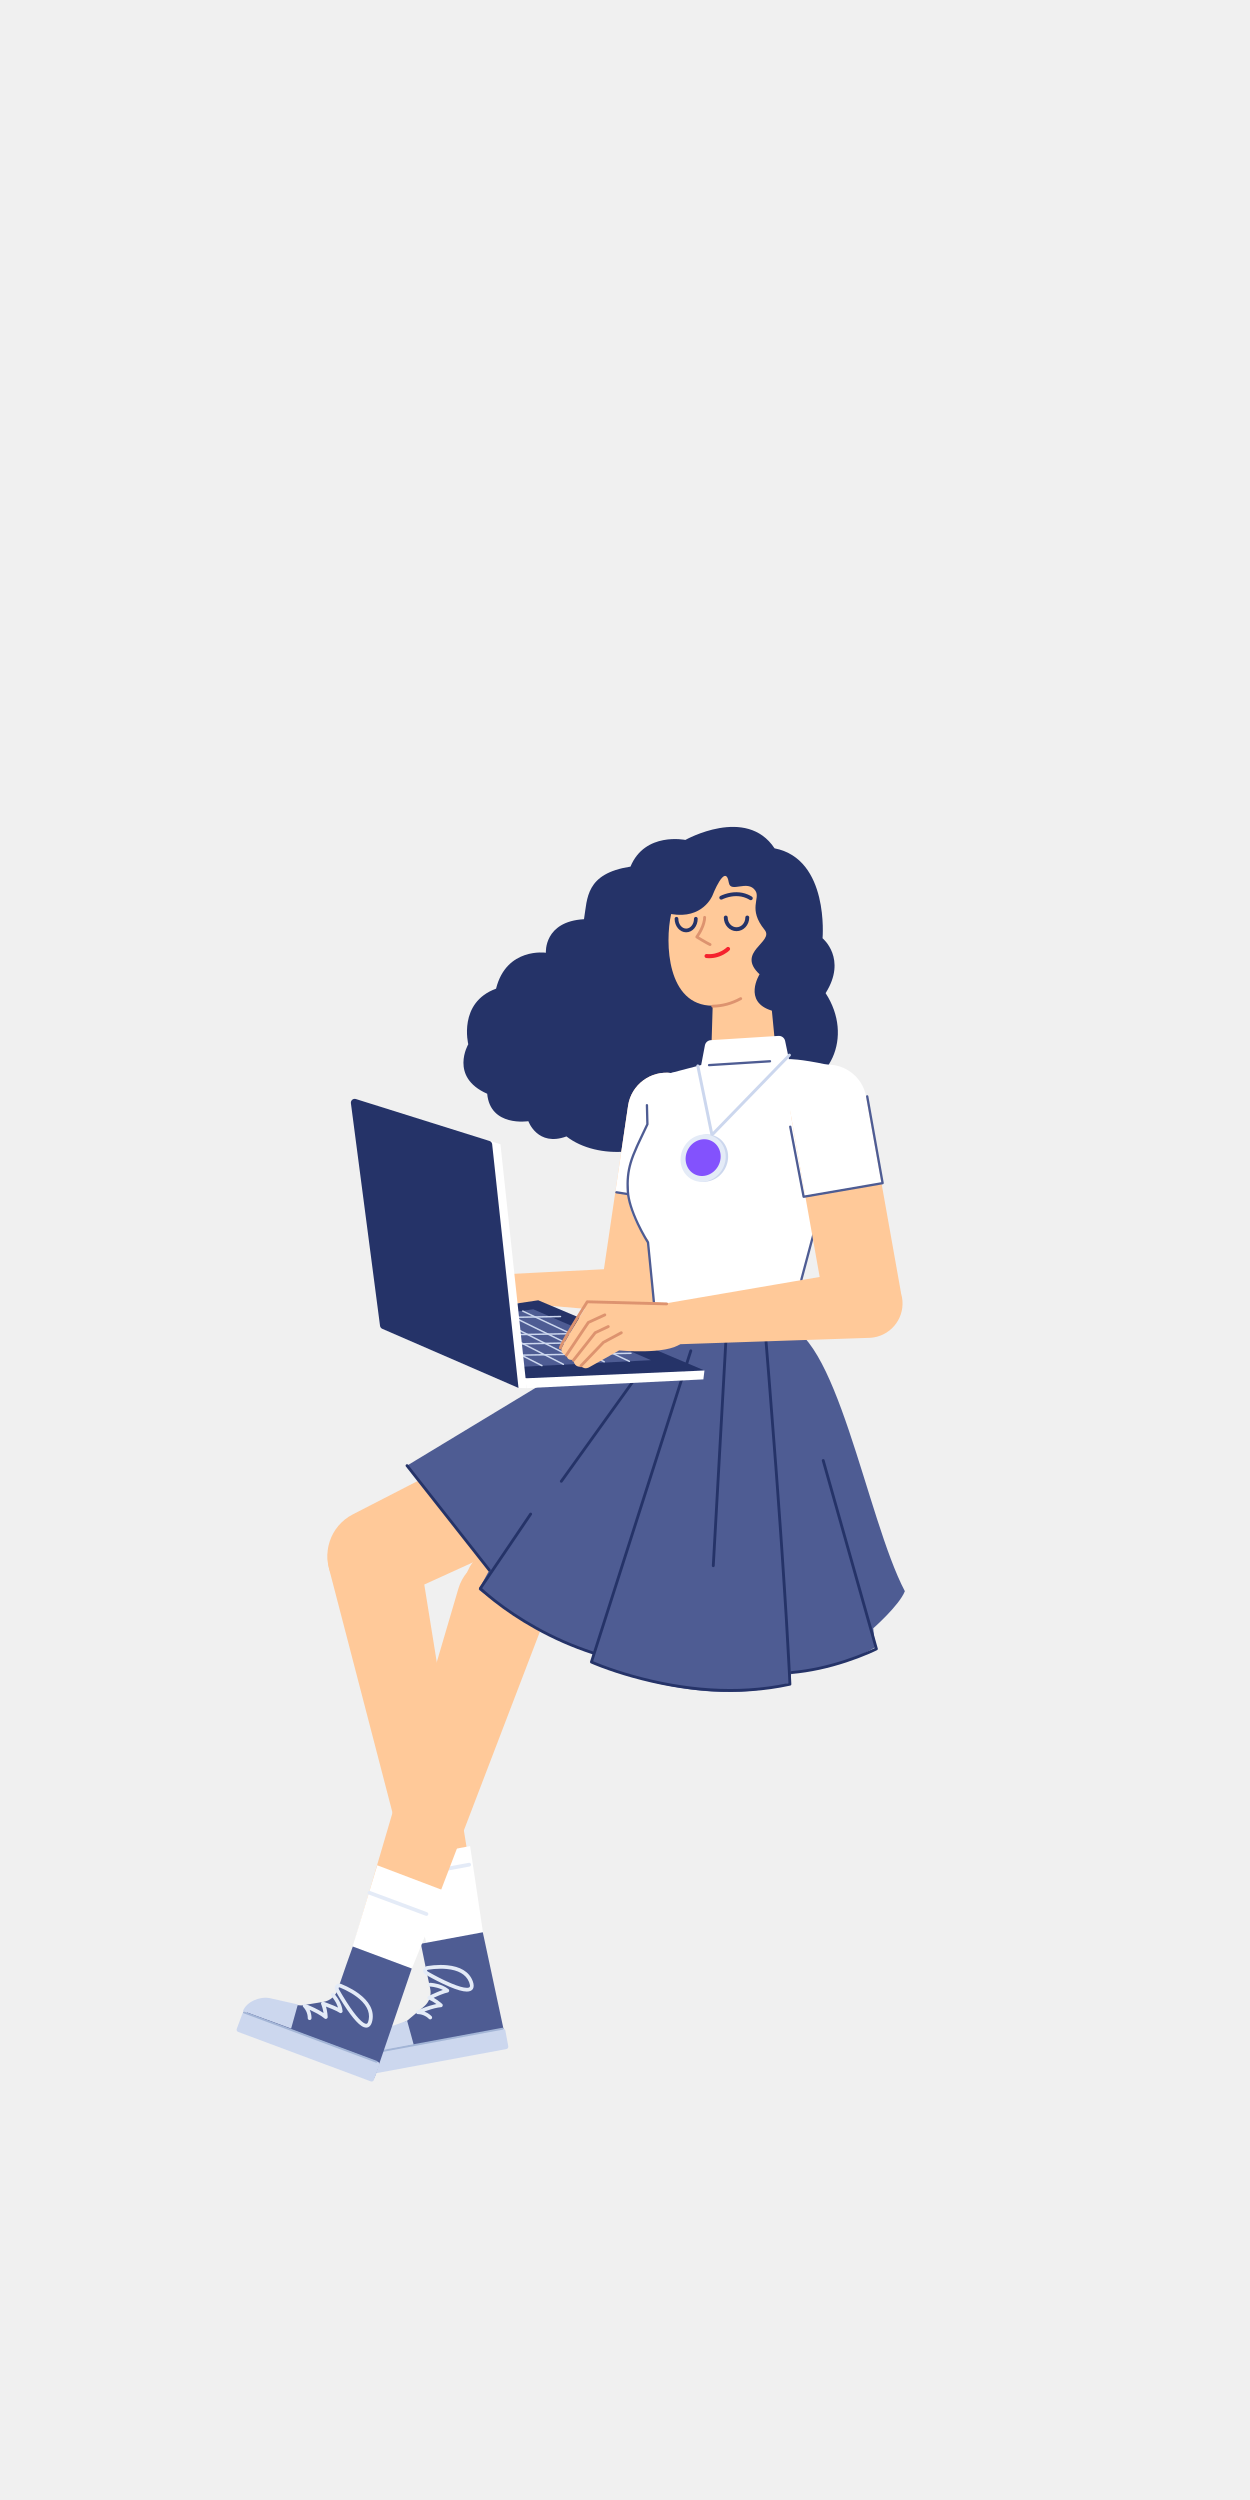
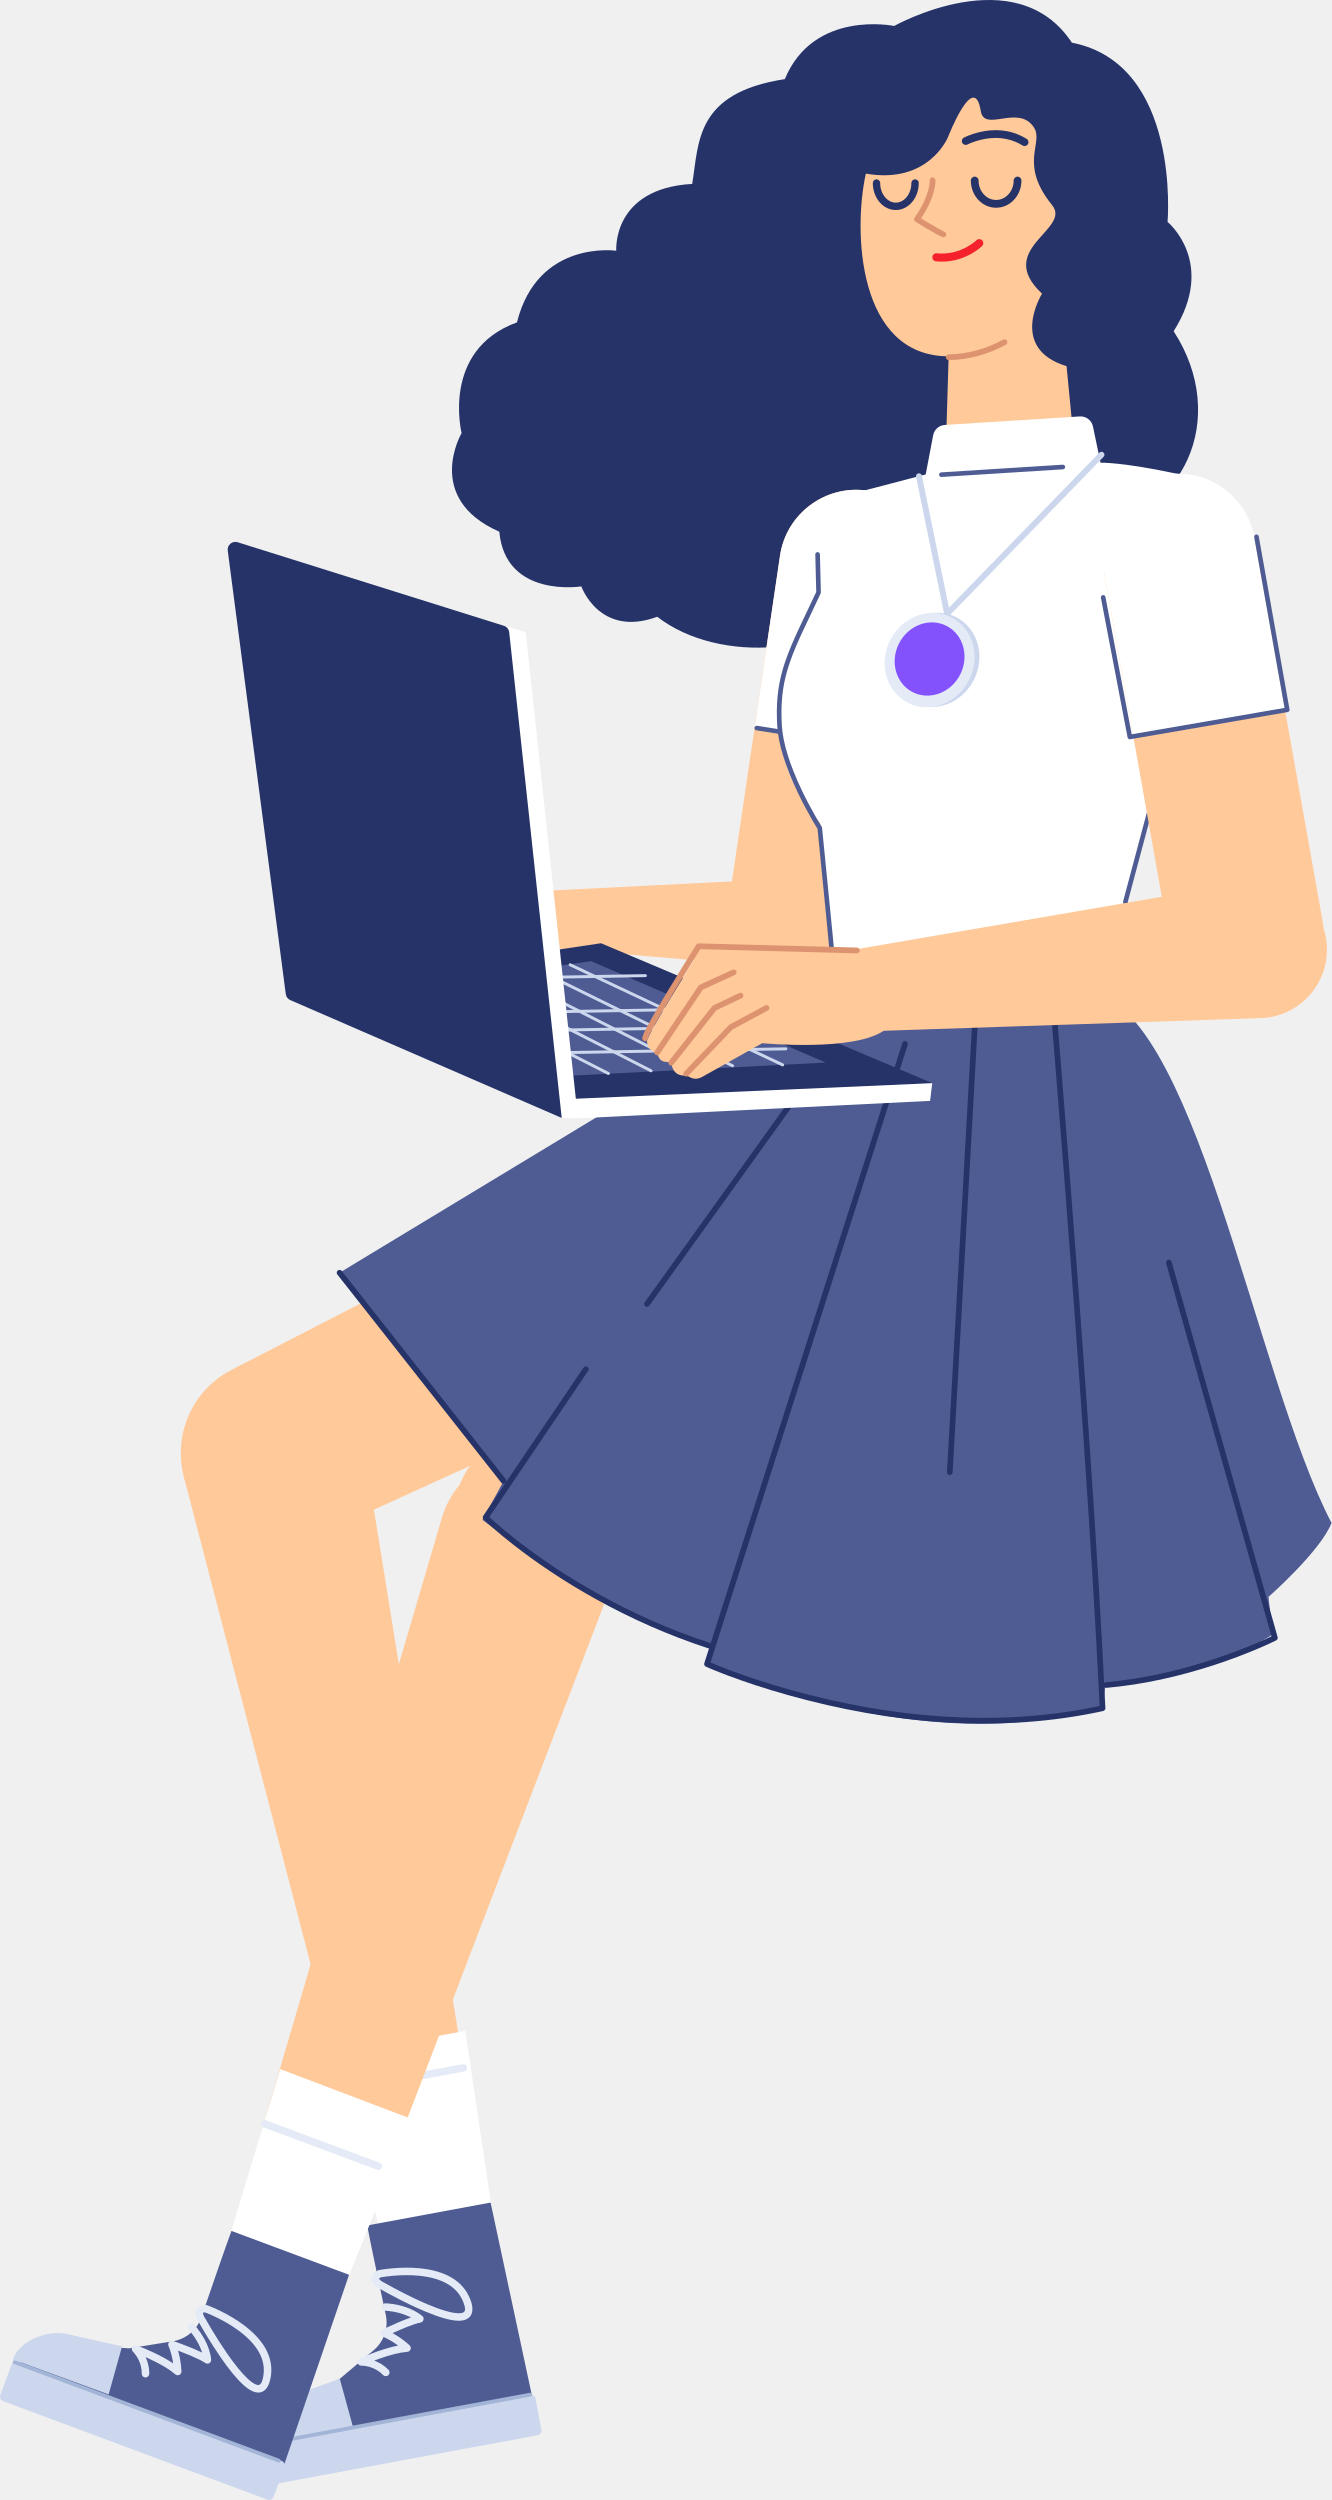
- <svg xmlns="http://www.w3.org/2000/svg" width="210" height="420" viewBox="0 0 210 420" fill="none">
+ <svg xmlns="http://www.w3.org/2000/svg" fill="none" viewBox="39.75 138.92 112.27 210.78">
  <path fill-rule="evenodd" clip-rule="evenodd" d="M91.708 160.06C91.708 160.06 85.086 159.1 83.336 166.1C76.918 168.434 78.669 175.434 78.669 175.434C78.669 175.434 75.446 180.933 81.848 183.75C82.36 189.384 88.763 188.359 88.763 188.359C88.763 188.359 90.3 192.713 95.165 190.92C100.416 195.004 110.31 194.184 113.823 189.192C120.789 194.392 132.91 188.045 131.389 183.298C139.524 182.805 143.469 174.177 138.702 166.847C142.364 161.049 138.189 157.628 138.189 157.628C138.189 157.628 139.342 144.31 130.123 142.518C125.385 135.347 115.141 141.109 115.141 141.109C115.141 141.109 108.354 139.701 105.921 145.591C98.338 146.757 98.694 150.926 98.11 154.426C91.324 154.81 91.708 160.06 91.708 160.06Z" fill="#253368" />
  <path fill-rule="evenodd" clip-rule="evenodd" d="M112.751 153.558C118.067 154.491 119.684 150.468 119.684 150.468C119.684 150.468 121.878 144.801 122.44 148.28C122.738 150.129 125.596 147.676 126.911 149.646C127.795 150.973 125.584 152.682 128.458 156.219C130.123 158.268 123.555 159.902 127.607 163.679C127.607 163.679 124.726 168.289 129.674 169.792L130.199 175.198C130.504 178.343 128.029 181.066 124.869 181.061C121.855 181.056 119.441 178.563 119.532 175.551L119.732 168.961C112.049 168.961 111.674 158.401 112.751 153.558Z" fill="#FFC999" />
  <path d="M122.07 159.179C122.203 159.046 122.419 159.046 122.553 159.179C122.686 159.312 122.686 159.528 122.553 159.661C122.38 159.834 122.067 160.082 121.626 160.327C120.758 160.81 119.762 161.061 118.665 160.955C118.478 160.937 118.341 160.77 118.359 160.582C118.377 160.395 118.544 160.257 118.731 160.276C119.679 160.368 120.54 160.15 121.295 159.731C121.517 159.607 121.713 159.474 121.879 159.343L121.966 159.273C122.016 159.23 122.051 159.198 122.07 159.179Z" fill="#F5222D" />
  <path d="M118.136 154.189L118.136 154.097C118.146 153.981 118.24 153.886 118.36 153.878C118.48 153.869 118.586 153.95 118.613 154.064L118.62 154.113L118.62 154.123C118.628 154.357 118.586 154.713 118.452 155.177C118.273 155.798 117.962 156.478 117.493 157.206L117.408 157.334L117.543 157.417L117.871 157.617C118.189 157.808 118.476 157.974 118.734 158.118L118.86 158.187C118.987 158.256 119.098 158.315 119.194 158.365L119.39 158.462C119.512 158.518 119.565 158.663 119.509 158.784C119.453 158.906 119.309 158.959 119.187 158.903L119.084 158.853L118.895 158.756C118.841 158.728 118.784 158.697 118.722 158.664L118.628 158.613C118.165 158.36 117.602 158.029 116.937 157.612C116.82 157.538 116.788 157.381 116.867 157.268C117.435 156.454 117.794 155.708 117.986 155.043C118.096 154.663 118.135 154.375 118.136 154.189Z" fill="#DD936F" />
  <path d="M125.542 153.813C125.723 153.813 125.87 153.96 125.87 154.141C125.87 155.402 124.92 156.435 123.735 156.435C122.55 156.435 121.601 155.402 121.601 154.141C121.601 153.96 121.747 153.813 121.928 153.813C122.11 153.813 122.256 153.96 122.256 154.141C122.256 155.052 122.925 155.779 123.735 155.779C124.545 155.779 125.214 155.052 125.214 154.141C125.214 153.96 125.361 153.813 125.542 153.813Z" fill="#253368" />
  <path d="M116.902 154.039C117.074 154.039 117.213 154.178 117.213 154.35C117.213 155.596 116.36 156.627 115.276 156.627C114.191 156.627 113.339 155.596 113.339 154.35C113.339 154.178 113.478 154.039 113.65 154.039C113.822 154.039 113.961 154.178 113.961 154.35C113.961 155.275 114.564 156.004 115.276 156.004C115.987 156.004 116.59 155.275 116.59 154.35C116.59 154.178 116.73 154.039 116.902 154.039Z" fill="#253368" />
  <path d="M121.804 150.206C123.057 149.803 124.383 149.75 125.635 150.278C125.866 150.375 126.09 150.492 126.308 150.628C126.462 150.724 126.509 150.926 126.413 151.08C126.317 151.233 126.114 151.28 125.961 151.184C125.773 151.067 125.579 150.966 125.38 150.883C124.294 150.424 123.121 150.471 122.004 150.83C121.863 150.876 121.732 150.923 121.613 150.971L121.499 151.02C121.412 151.057 121.353 151.086 121.326 151.1C121.166 151.185 120.967 151.123 120.883 150.963C120.798 150.803 120.859 150.605 121.02 150.52C121.174 150.439 121.443 150.322 121.804 150.206Z" fill="#253368" />
  <path d="M124.324 167.556C124.441 167.492 124.589 167.535 124.653 167.653C124.717 167.771 124.673 167.918 124.556 167.982C122.996 168.831 121.374 169.258 119.742 169.281C119.609 169.283 119.499 169.175 119.497 169.042C119.495 168.908 119.602 168.798 119.736 168.796C121.288 168.775 122.833 168.367 124.324 167.556Z" fill="#DD936F" />
  <path fill-rule="evenodd" clip-rule="evenodd" d="M105.886 227.702C102.338 227.177 99.887 223.877 100.411 220.33L105.516 185.761C106.04 182.214 109.34 179.763 112.888 180.286C116.435 180.811 118.886 184.111 118.363 187.658L113.257 222.227C112.733 225.775 109.433 228.225 105.886 227.702Z" fill="#FFC999" />
  <path fill-rule="evenodd" clip-rule="evenodd" d="M116.198 202.312L118.362 187.658C118.884 184.126 116.421 180.808 112.888 180.286C109.355 179.765 106.039 182.229 105.517 185.761L103.373 200.276L116.198 202.312Z" fill="white" />
  <path d="M113.102 180.121C116.699 180.652 119.219 183.995 118.759 187.586L118.742 187.714L116.577 202.369C116.563 202.464 116.482 202.533 116.388 202.536L116.353 202.533L103.528 200.497C103.421 200.48 103.349 200.38 103.366 200.273C103.381 200.178 103.461 200.11 103.554 200.108L103.589 200.111L116.219 202.116L118.355 187.657C118.854 184.274 116.53 181.094 113.173 180.528L113.045 180.507C112.938 180.492 112.864 180.392 112.88 180.285C112.894 180.19 112.974 180.122 113.067 180.119L113.102 180.121Z" fill="#4E5C93" />
  <path fill-rule="evenodd" clip-rule="evenodd" d="M83.25 216.312C83.199 217.579 84.153 218.662 85.417 218.77L109.806 220.87C112.053 220.989 113.966 219.248 114.056 216.999C114.148 214.73 112.352 212.831 110.082 212.796L85.5 214.038C84.275 214.101 83.3 215.086 83.25 216.312Z" fill="#FFC999" />
  <path fill-rule="evenodd" clip-rule="evenodd" d="M80.861 213.1C80.861 213.1 85.242 212.754 86.363 215.089C87.379 217.204 85.392 218.472 85.392 218.472C85.392 218.472 83.615 220.045 81.121 220.904C79.478 221.47 76.243 222.229 75.829 221.406C75.29 220.333 79.001 219.687 78.862 218.824C78.721 217.939 77.944 218.015 76.121 217.608C74.982 217.354 73.759 217.552 72.834 217.152C71.026 216.371 74.247 213.073 80.861 213.1Z" fill="#FFC999" />
  <path d="M73.075 215.984C74.711 215.584 76.191 215.652 77.447 216.008C77.674 216.072 77.874 216.141 78.047 216.211L78.158 216.258C78.206 216.279 78.243 216.296 78.267 216.309C78.386 216.37 78.433 216.516 78.372 216.635C78.311 216.754 78.165 216.801 78.046 216.74L77.96 216.7C77.933 216.689 77.902 216.675 77.865 216.661C77.709 216.597 77.524 216.534 77.314 216.474C76.136 216.14 74.74 216.076 73.19 216.455C73.06 216.487 72.928 216.407 72.897 216.277C72.865 216.147 72.944 216.016 73.075 215.984Z" fill="#DD936F" />
  <path d="M75.003 214.637C76.211 214.439 77.524 214.447 78.793 214.799C78.922 214.835 78.997 214.969 78.961 215.098C78.925 215.227 78.792 215.302 78.663 215.266C77.471 214.935 76.226 214.928 75.082 215.116C74.961 215.135 74.85 215.156 74.75 215.177L74.653 215.198C74.58 215.215 74.53 215.227 74.505 215.234C74.376 215.27 74.243 215.194 74.207 215.065C74.171 214.936 74.247 214.802 74.376 214.767L74.501 214.736L74.547 214.725C74.68 214.695 74.833 214.665 75.003 214.637Z" fill="#DD936F" />
  <path d="M76.233 213.555C77.546 213.407 78.622 213.451 79.461 213.615L79.642 213.653C79.836 213.697 79.975 213.74 80.056 213.772C80.181 213.821 80.242 213.962 80.193 214.087C80.144 214.211 80.003 214.273 79.879 214.223L79.813 214.2C79.72 214.17 79.572 214.131 79.368 214.091C78.577 213.936 77.551 213.894 76.287 214.037C76.154 214.052 76.034 213.956 76.019 213.823C76.004 213.69 76.1 213.57 76.233 213.555Z" fill="#DD936F" />
  <path fill-rule="evenodd" clip-rule="evenodd" d="M70.577 322.374L55.304 263.635C54.204 259.404 56.844 255.107 61.116 254.175C65.388 253.244 69.577 256.053 70.337 260.358L80.026 320.528C80.519 323.322 79.591 325.603 76.818 326.207C74.046 326.812 71.291 325.12 70.577 322.374Z" fill="#FFC999" />
  <path fill-rule="evenodd" clip-rule="evenodd" d="M120.961 233.238C118.715 228.602 113.092 226.726 108.511 229.083L59.26 254.421C55.467 256.373 53.924 260.995 55.785 264.833C57.646 268.672 62.23 270.324 66.112 268.555L116.512 245.587C121.199 243.451 123.209 237.874 120.961 233.238Z" fill="#FFC999" />
  <path fill-rule="evenodd" clip-rule="evenodd" d="M71.76 326.967L81.224 325.211L78.979 310.144L68.115 312.159L71.76 326.967Z" fill="white" />
  <path d="M78.758 312.953C78.929 312.921 79.094 313.034 79.126 313.206C79.155 313.363 79.062 313.515 78.915 313.563L78.873 313.574L68.843 315.435C68.672 315.466 68.507 315.353 68.475 315.182C68.446 315.024 68.538 314.873 68.686 314.824L68.728 314.813L78.758 312.953Z" fill="#E4EBF7" />
  <path fill-rule="evenodd" clip-rule="evenodd" d="M70.708 326.552L81.112 324.622L85.173 343.582L61.731 347.931L61.13 345.016C60.913 343.943 61.496 342.869 62.513 342.467L68.397 339.483L71.257 337.07C72.118 336.343 72.51 335.205 72.276 334.102C71.77 331.732 70.92 327.712 70.708 326.552Z" fill="#4E5C93" />
  <path fill-rule="evenodd" clip-rule="evenodd" d="M85.062 344.245L61.691 348.581C61.469 348.622 61.256 348.476 61.215 348.254L60.728 345.633C60.688 345.411 60.834 345.199 61.056 345.158L84.427 340.822C84.648 340.781 84.862 340.927 84.902 341.149L85.389 343.77C85.43 343.991 85.284 344.204 85.062 344.245Z" fill="#CCD7EE" />
  <path fill-rule="evenodd" clip-rule="evenodd" d="M61.056 345.157C60.749 343.505 61.686 341.875 63.269 341.309L68.395 339.474L69.509 343.529L61.056 345.157Z" fill="#CCD7EE" />
  <path d="M84.397 340.663C84.485 340.647 84.569 340.705 84.586 340.793C84.6 340.869 84.557 340.944 84.488 340.972L84.456 340.981L61.085 345.316C60.997 345.333 60.913 345.275 60.897 345.187C60.883 345.11 60.925 345.036 60.995 345.008L61.026 344.999L84.397 340.663Z" fill="#A3B5D6" />
  <path d="M72.258 333.114L72.353 333.118C72.381 333.12 72.412 333.122 72.447 333.125C72.59 333.137 72.749 333.156 72.92 333.183C73.408 333.261 73.897 333.393 74.357 333.591C74.725 333.751 75.059 333.947 75.351 334.185C75.559 334.355 75.473 334.691 75.209 334.74C74.951 334.788 74.576 334.909 74.117 335.088L73.99 335.138C73.859 335.19 73.723 335.246 73.583 335.306C73.375 335.394 73.165 335.486 72.958 335.58L72.85 335.63L72.877 335.644C73.296 335.877 73.714 336.164 74.113 336.509L74.283 336.66C74.487 336.848 74.368 337.188 74.092 337.208C73.775 337.231 73.412 337.294 73.012 337.393C72.623 337.49 72.209 337.618 71.781 337.769C71.692 337.801 71.603 337.833 71.516 337.865L71.299 337.948L71.365 337.972C71.505 338.027 71.644 338.091 71.78 338.168L71.915 338.247C72.127 338.38 72.325 338.538 72.505 338.724C72.627 338.849 72.624 339.049 72.499 339.171C72.374 339.292 72.174 339.289 72.052 339.164C71.908 339.016 71.75 338.889 71.58 338.783C71.116 338.493 70.642 338.385 70.296 338.376L70.224 338.376L70.181 338.375C69.872 338.346 69.783 337.913 70.081 337.774L70.197 337.721C70.289 337.68 70.394 337.634 70.51 337.585C70.843 337.445 71.2 337.304 71.57 337.173C72.016 337.016 72.449 336.882 72.86 336.78C72.984 336.75 73.104 336.722 73.222 336.698L73.316 336.679L73.222 336.61C73.061 336.494 72.897 336.388 72.734 336.291L72.57 336.197C72.456 336.133 72.349 336.078 72.249 336.03L72.152 335.985C72.079 335.952 72.029 335.931 72.005 335.923C71.745 335.826 71.727 335.465 71.976 335.343L72.278 335.198L72.383 335.149C72.694 335.004 73.017 334.859 73.336 334.724L73.619 334.606C73.665 334.587 73.711 334.569 73.756 334.551L74.024 334.447C74.067 334.43 74.109 334.415 74.151 334.399L74.398 334.312L74.37 334.296L74.24 334.232L74.106 334.172C73.699 333.996 73.26 333.878 72.82 333.807C72.704 333.789 72.595 333.774 72.494 333.764L72.286 333.747C72.268 333.746 72.253 333.746 72.243 333.745C72.069 333.741 71.931 333.596 71.935 333.422C71.939 333.248 72.084 333.11 72.258 333.114Z" fill="#E4EBF7" />
  <path d="M72.857 330.163C72.418 330.202 72.049 330.252 71.778 330.3L71.672 330.32C71.636 330.327 71.602 330.34 71.571 330.358C71.203 330.575 71.026 330.859 71.092 331.177C71.139 331.406 71.296 331.586 71.522 331.746C71.659 331.843 71.793 331.913 71.889 331.955L71.926 331.978L72.259 332.164C72.365 332.223 72.478 332.285 72.598 332.349C73.168 332.657 73.768 332.965 74.371 333.253C74.766 333.441 75.15 333.615 75.518 333.77C76.752 334.292 77.742 334.587 78.431 334.586C79.42 334.586 79.825 333.949 79.429 332.859C78.829 331.207 77.278 330.377 75.142 330.164C74.396 330.09 73.621 330.097 72.857 330.163ZM75.079 330.793C76.949 330.979 78.264 331.662 78.794 332.968L78.835 333.075C79.086 333.766 78.966 333.954 78.431 333.955C77.852 333.955 76.924 333.679 75.764 333.189C75.405 333.037 75.03 332.867 74.643 332.682C74.05 332.4 73.46 332.097 72.898 331.793L72.565 331.611L72.172 331.391C72.08 331.349 71.982 331.298 71.887 331.23C71.78 331.155 71.718 331.083 71.711 331.049L71.711 331.045C71.714 331.032 71.736 331.004 71.812 330.952L71.847 330.93L71.978 330.907C72.221 330.867 72.539 330.825 72.911 330.793C73.64 330.73 74.376 330.723 75.079 330.793Z" fill="#E4EBF7" />
  <path fill-rule="evenodd" clip-rule="evenodd" d="M136.268 239.014C133.752 234.518 128.382 232.778 124.374 235.16L81.297 260.774C77.98 262.746 76.994 267.293 79.077 271.016C81.161 274.738 85.551 276.277 88.968 274.481L133.331 251.166C137.457 248.997 138.783 243.509 136.268 239.014Z" fill="#FFC999" />
  <path fill-rule="evenodd" clip-rule="evenodd" d="M63.267 331.627C60.579 330.719 59.087 327.85 59.887 325.129L77.004 266.901C78.237 262.706 82.712 260.379 86.853 261.778C90.996 263.177 93.143 267.739 91.582 271.823L69.895 328.508C68.881 331.158 65.956 332.535 63.267 331.627Z" fill="#FFC999" />
  <path fill-rule="evenodd" clip-rule="evenodd" d="M58.539 329.351L68.249 333.038L74.521 317.602L63.374 313.368L58.539 329.351Z" fill="white" />
  <path d="M61.784 317.88C61.84 317.73 61.997 317.648 62.149 317.682L62.19 317.694L71.749 321.258C71.913 321.319 71.996 321.501 71.935 321.665C71.879 321.814 71.721 321.897 71.57 321.863L71.528 321.85L61.969 318.286C61.806 318.225 61.723 318.043 61.784 317.88Z" fill="#E4EBF7" />
  <path fill-rule="evenodd" clip-rule="evenodd" d="M59.265 327.014L69.18 330.711L62.91 349.059L40.569 340.73L41.555 337.922C41.92 336.89 42.972 336.269 44.051 336.448L50.632 336.915L54.325 336.316C55.438 336.135 56.359 335.362 56.726 334.295C57.512 332.004 58.85 328.118 59.265 327.014Z" fill="#4E5C93" />
  <path fill-rule="evenodd" clip-rule="evenodd" d="M40.015 341.366C39.804 341.288 39.697 341.052 39.776 340.842L40.707 338.344C40.785 338.133 41.02 338.026 41.231 338.104L63.504 346.408C63.715 346.487 63.823 346.722 63.744 346.932L62.813 349.431C62.734 349.642 62.499 349.749 62.288 349.67L40.015 341.366Z" fill="#CCD7EE" />
  <path fill-rule="evenodd" clip-rule="evenodd" d="M40.821 337.848C41.408 336.274 43.666 335.358 45.314 335.686L50.04 336.75L48.909 340.8L40.821 337.848Z" fill="#CCD7EE" />
  <path d="M40.828 338.022C40.855 337.949 40.93 337.907 41.004 337.919L41.036 337.927L63.308 346.231C63.391 346.262 63.434 346.355 63.403 346.439C63.375 346.512 63.301 346.554 63.226 346.542L63.195 346.534L40.923 338.23C40.839 338.199 40.797 338.106 40.828 338.022Z" fill="#A3B5D6" />
  <path d="M55.676 334.903C55.802 334.782 56.002 334.787 56.123 334.913L56.185 334.981C56.244 335.048 56.321 335.14 56.41 335.255C56.617 335.52 56.815 335.817 56.99 336.139C57.294 336.699 57.495 337.276 57.554 337.856C57.581 338.124 57.283 338.301 57.061 338.149C56.808 337.976 56.373 337.761 55.813 337.524C55.542 337.41 55.254 337.296 54.962 337.185L54.764 337.111L54.779 337.163C54.813 337.284 54.846 337.411 54.875 337.542L54.917 337.743C54.988 338.102 55.034 338.473 55.05 338.854C55.061 339.13 54.737 339.287 54.528 339.106C54.213 338.835 53.797 338.558 53.302 338.284C52.984 338.107 52.647 337.939 52.301 337.779L52.027 337.655L52.052 337.709C52.218 338.082 52.318 338.484 52.332 338.913L52.333 339.057C52.331 339.231 52.188 339.371 52.013 339.369C51.839 339.367 51.699 339.223 51.701 339.049C51.707 338.624 51.607 338.228 51.428 337.866C51.334 337.676 51.224 337.507 51.109 337.363L51.048 337.289C51.011 337.246 50.982 337.216 50.965 337.2C50.715 336.965 50.966 336.555 51.289 336.672L51.494 336.75L51.748 336.851C51.837 336.887 51.929 336.925 52.024 336.966C52.571 337.198 53.111 337.455 53.608 337.731C53.844 337.862 54.064 337.994 54.266 338.126L54.351 338.183L54.333 338.063L54.297 337.865C54.236 337.553 54.158 337.27 54.073 337.02L54.014 336.856C53.991 336.795 53.972 336.75 53.959 336.722C53.843 336.469 54.086 336.202 54.348 336.291L54.683 336.409C54.748 336.432 54.816 336.457 54.886 336.483C55.287 336.63 55.687 336.786 56.058 336.942C56.288 337.039 56.498 337.133 56.687 337.223L56.79 337.273L56.762 337.182C56.695 336.984 56.611 336.785 56.512 336.588L56.435 336.44C56.278 336.151 56.098 335.882 55.911 335.642L55.822 335.531C55.754 335.447 55.7 335.385 55.665 335.349C55.545 335.223 55.55 335.023 55.676 334.903Z" fill="#E4EBF7" />
  <path d="M57.105 333.255C56.442 333.249 56.142 333.634 56.261 334.156C56.288 334.28 56.337 334.404 56.401 334.528C56.459 334.64 56.516 334.73 56.557 334.787L56.612 334.888L56.822 335.252C56.897 335.381 56.977 335.517 57.062 335.659C57.467 336.334 57.896 337.01 58.332 337.642C58.677 338.143 59.011 338.595 59.332 338.988C60.012 339.823 60.603 340.364 61.115 340.558C61.839 340.833 62.368 340.419 62.558 339.442C62.895 337.703 61.977 336.184 60.231 334.899C59.625 334.452 58.954 334.062 58.264 333.728C57.916 333.56 57.615 333.43 57.382 333.339L57.211 333.274C57.177 333.262 57.141 333.255 57.105 333.255ZM56.975 333.887L57.045 333.886L57.239 333.962C57.444 334.045 57.699 334.157 57.989 334.297C58.646 334.615 59.284 334.986 59.857 335.408C61.427 336.564 62.219 337.874 61.938 339.322C61.815 339.952 61.647 340.084 61.339 339.967C60.962 339.824 60.435 339.342 59.822 338.589C59.513 338.21 59.188 337.771 58.852 337.284C58.425 336.664 58.003 335.999 57.604 335.334L57.367 334.934L57.104 334.474C57.098 334.465 57.094 334.456 57.09 334.449C57.045 334.384 57.004 334.319 56.963 334.24C56.922 334.159 56.892 334.082 56.877 334.017L56.867 333.968C56.856 333.906 56.873 333.89 56.975 333.887Z" fill="#E4EBF7" />
  <path fill-rule="evenodd" clip-rule="evenodd" d="M108.731 188.329C107.617 191.224 105.53 196.218 105.434 199.437C105.279 204.655 108.9 208.302 108.9 208.302C108.9 208.302 108.838 206.774 110.013 220.194C125.656 221.933 135.338 218.425 135.338 218.425L134.812 214.881L136.793 206.301C136.793 206.301 138.122 203.068 140.817 195.873C142.692 190.872 142.16 184.851 141.661 181.645C141.448 180.272 140.412 179.171 139.053 178.88C134.304 177.862 132.536 177.932 132.536 177.932L131.901 174.882C131.794 174.36 131.317 173.997 130.785 174.03L119.412 174.748C118.923 174.778 118.518 175.136 118.426 175.617L117.798 178.92L110.846 180.744C109.755 181.03 108.979 181.996 108.935 183.123L108.731 188.329Z" fill="white" />
  <path d="M129.348 178.099C129.455 178.092 129.548 178.174 129.555 178.282C129.561 178.377 129.497 178.461 129.407 178.484L129.372 178.489L119.132 179.135C119.024 179.142 118.932 179.06 118.925 178.952C118.919 178.857 118.983 178.773 119.073 178.75L119.107 178.745L129.348 178.099Z" fill="#4E5C93" />
  <path d="M132.437 177.086C132.533 176.986 132.692 176.984 132.792 177.08C132.88 177.166 132.892 177.301 132.826 177.4L132.797 177.435L119.787 190.845C119.656 190.98 119.434 190.927 119.372 190.758L119.361 190.721L116.985 179.123C116.957 178.987 117.045 178.854 117.18 178.827C117.303 178.802 117.422 178.87 117.465 178.983L117.476 179.022L119.758 190.155L132.437 177.086Z" fill="#CCD7EE" />
  <path fill-rule="evenodd" clip-rule="evenodd" d="M115.215 192.861C114.201 194.848 114.864 197.218 116.696 198.154C118.529 199.091 120.837 198.239 121.853 196.252C122.868 194.265 122.205 191.896 120.372 190.959C118.539 190.023 116.23 190.875 115.215 192.861Z" fill="#CCD7EE" />
  <path fill-rule="evenodd" clip-rule="evenodd" d="M114.807 192.878C113.792 194.865 114.455 197.234 116.287 198.17C118.121 199.106 120.429 198.255 121.444 196.268C122.459 194.281 121.796 191.912 119.963 190.975C118.13 190.039 115.821 190.891 114.807 192.878Z" fill="#E4EBF7" />
  <path fill-rule="evenodd" clip-rule="evenodd" d="M115.549 193.166C114.761 194.709 115.276 196.549 116.699 197.276C118.122 198.002 119.915 197.341 120.702 195.799C121.49 194.256 120.975 192.416 119.553 191.689C118.129 190.962 116.337 191.624 115.549 193.166Z" fill="#8352FD" />
  <path d="M141.644 181.45C141.751 181.441 141.846 181.52 141.856 181.627L141.92 182.38L141.968 182.986C142 183.4 142.031 183.833 142.061 184.279C142.118 185.14 142.166 185.983 142.201 186.786L142.218 187.184C142.289 189.014 142.284 190.483 142.184 191.465C142.079 192.489 141.565 194.181 140.741 196.371L140.66 196.584C140.499 197.007 140.329 197.443 140.15 197.89C139.793 198.785 139.415 199.692 139.033 200.582L138.583 201.618L138.152 202.583L138.119 202.652L134.834 214.965L135.422 218.582C135.436 218.668 135.392 218.751 135.317 218.788L135.283 218.801L135.022 218.873L134.956 218.89C134.689 218.96 134.375 219.037 134.017 219.121C132.993 219.359 131.815 219.598 130.499 219.82C124.163 220.891 117.159 221.215 109.953 220.343C109.859 220.331 109.787 220.255 109.781 220.161L109.73 219.555C109.67 218.885 109.56 217.737 109.411 216.208L108.9 211.048L108.675 208.795L108.552 208.595L108.405 208.351C108.329 208.223 108.248 208.085 108.164 207.938C107.764 207.239 107.363 206.483 106.989 205.696C106.484 204.634 106.068 203.6 105.77 202.624C105.498 201.734 105.331 200.913 105.285 200.173C105.166 198.298 105.317 196.818 105.763 195.297C106 194.489 106.321 193.658 106.793 192.603L106.985 192.179C107.087 191.96 107.229 191.657 107.387 191.321L108.568 188.829L108.489 185.672C108.486 185.576 108.553 185.494 108.644 185.476L108.679 185.472C108.775 185.469 108.857 185.536 108.875 185.627L108.879 185.662L108.96 188.866L108.941 188.955L107.408 192.197C107.34 192.343 107.284 192.464 107.245 192.55C106.727 193.693 106.385 194.565 106.138 195.407C105.705 196.883 105.559 198.317 105.675 200.148C105.719 200.855 105.88 201.647 106.143 202.51C106.435 203.466 106.845 204.482 107.342 205.528C107.712 206.305 108.108 207.053 108.503 207.744L108.665 208.022C108.717 208.11 108.767 208.195 108.815 208.275L109.029 208.624L109.059 208.71L109.952 217.734C110.033 218.576 110.093 219.222 110.131 219.643L110.159 219.973L110.488 220.012C117.319 220.788 123.959 220.49 130.003 219.506L130.434 219.435C131.633 219.232 132.716 219.016 133.671 218.799L133.928 218.74C134.224 218.671 134.489 218.606 134.721 218.547L135.007 218.472L134.441 214.986L134.445 214.905L137.752 202.52L138.071 201.809C138.145 201.641 138.224 201.463 138.305 201.277L138.388 201.089C138.865 199.994 139.342 198.859 139.787 197.745C139.965 197.3 140.135 196.866 140.294 196.445L140.521 195.841C141.248 193.872 141.701 192.345 141.795 191.425L141.817 191.175C141.89 190.265 141.892 188.984 141.836 187.424L141.827 187.199C141.791 186.282 141.738 185.306 141.671 184.306L141.625 183.648C141.61 183.433 141.594 183.222 141.578 183.016L141.467 181.663C141.457 181.555 141.536 181.46 141.644 181.45Z" fill="#4E5C93" />
  <path fill-rule="evenodd" clip-rule="evenodd" d="M131.03 222.516C140.376 222.516 145.567 255.053 152.015 267.32C151.099 269.689 146.703 273.555 146.703 273.555C146.703 273.555 146.902 275.546 147.028 276.742C142.027 279.992 132.943 281.039 132.943 281.039L132.736 282.707C117.848 287.63 99.597 279.248 99.597 279.248C99.597 279.248 99.284 278.847 99.686 277.566C93.267 276.768 80.425 267.064 80.425 267.064L82.208 263.788L68.378 246.226C68.378 246.226 95.297 229.947 102.992 225.285C109.916 221.089 108.704 220.439 108.704 220.439C108.704 220.439 121.422 222.516 131.03 222.516Z" fill="#4E5C93" />
  <path d="M88.948 254.226C89.022 254.117 89.171 254.088 89.281 254.162C89.378 254.228 89.412 254.353 89.366 254.457L89.345 254.495L81.006 266.821L81.094 266.904L81.37 267.154L81.474 267.247C81.983 267.697 82.585 268.2 83.277 268.742C85.256 270.29 87.555 271.84 90.15 273.286C93.115 274.938 96.28 276.349 99.626 277.442C99.752 277.484 99.821 277.619 99.78 277.745C99.739 277.871 99.603 277.939 99.477 277.898C96.101 276.795 92.908 275.372 89.917 273.705C87.299 272.246 84.979 270.683 82.982 269.119C82.352 268.626 81.795 268.165 81.314 267.744L81.156 267.606C81.047 267.509 80.948 267.42 80.857 267.337L80.571 267.071C80.552 267.052 80.537 267.038 80.525 267.027C80.453 266.956 80.434 266.848 80.474 266.758L80.495 266.721L88.948 254.226Z" fill="#253368" />
  <path d="M138.234 245.13C138.348 245.098 138.467 245.155 138.516 245.259L138.529 245.296L147.468 276.945C147.499 277.055 147.447 277.172 147.345 277.224L147.247 277.273C147.178 277.306 147.087 277.35 146.974 277.403L146.705 277.528C146.47 277.635 146.212 277.75 145.93 277.87C144.804 278.353 143.54 278.836 142.166 279.286C139.171 280.268 136.088 280.958 133.031 281.226C132.9 281.237 132.783 281.14 132.772 281.008C132.76 280.876 132.858 280.76 132.99 280.748C136.006 280.484 139.054 279.802 142.017 278.831C143.376 278.385 144.627 277.907 145.741 277.43L146.064 277.29C146.219 277.221 146.367 277.155 146.505 277.092L146.892 276.911L146.951 276.883L138.068 245.426C138.036 245.311 138.092 245.193 138.197 245.144L138.234 245.13Z" fill="#253368" />
  <path d="M128.121 218.518C128.24 218.508 128.346 218.587 128.374 218.698L128.382 218.753L128.891 224.859C128.973 225.858 129.058 226.901 129.146 227.984L129.41 231.268C129.807 236.22 130.201 241.279 130.579 246.319L130.829 249.674C131.014 252.179 131.191 254.633 131.36 257.027L131.613 260.667C132.208 269.327 132.662 276.853 132.946 282.934C132.951 283.051 132.872 283.155 132.758 283.18C124.091 285.077 114.942 284.292 106.169 281.83C104.306 281.308 102.613 280.748 101.121 280.188L100.741 280.043C100.434 279.925 100.152 279.813 99.895 279.707L99.551 279.564L99.26 279.438C99.162 279.393 99.107 279.289 99.122 279.185L99.131 279.146L115.827 226.86C115.868 226.734 116.003 226.664 116.129 226.704C116.242 226.741 116.31 226.853 116.293 226.968L116.284 227.006L99.653 279.086L99.929 279.202L100.233 279.327C100.496 279.434 100.785 279.547 101.099 279.666L101.29 279.739C102.769 280.294 104.45 280.85 106.299 281.369C114.87 283.773 123.801 284.566 132.265 282.795L132.457 282.753L132.353 280.62C132.075 275.128 131.675 268.61 131.173 261.26L131.024 259.097L130.809 256.031C130.662 253.966 130.509 251.856 130.351 249.71L130.101 246.354C129.723 241.315 129.329 236.258 128.933 231.306L128.378 224.474L127.903 218.778C127.892 218.646 127.99 218.53 128.121 218.518Z" fill="#253368" />
  <path d="M122.31 218.789C122.429 218.796 122.523 218.889 122.535 219.003L122.536 219.042L120.07 263.055C120.062 263.187 119.949 263.288 119.817 263.281C119.698 263.274 119.604 263.182 119.592 263.067L119.591 263.028L122.057 219.016C122.064 218.883 122.178 218.782 122.31 218.789Z" fill="#253368" />
  <path d="M112.32 223.339C112.397 223.232 112.547 223.207 112.655 223.284C112.75 223.353 112.78 223.479 112.732 223.582L112.71 223.619L94.496 248.999C94.419 249.106 94.269 249.131 94.161 249.054C94.066 248.985 94.036 248.859 94.084 248.756L94.106 248.719L112.32 223.339Z" fill="#253368" />
  <path fill-rule="evenodd" clip-rule="evenodd" d="M88.745 231.757L118.344 230.236L90.422 218.446L65.786 222.115L88.745 231.757Z" fill="#253368" />
  <path fill-rule="evenodd" clip-rule="evenodd" d="M87.864 229.612L109.361 228.507L89.584 219.957L71.188 222.609L87.864 229.612Z" fill="#4E5C93" />
  <path fill-rule="evenodd" clip-rule="evenodd" d="M118.167 231.736L118.349 230.246L88.167 231.561L88.5 233.207L118.167 231.736Z" fill="white" />
  <path d="M85.406 220.859C85.432 220.806 85.491 220.779 85.547 220.792L85.574 220.802L101.566 228.665C101.628 228.696 101.654 228.771 101.623 228.833C101.597 228.887 101.538 228.913 101.482 228.9L101.455 228.89L85.463 221.027C85.401 220.996 85.376 220.921 85.406 220.859Z" fill="#CCD7EE" />
  <path d="M87.707 220.209C87.733 220.155 87.791 220.127 87.847 220.139L87.874 220.149L105.792 228.59C105.854 228.62 105.881 228.694 105.852 228.757C105.826 228.811 105.768 228.838 105.712 228.826L105.685 228.817L87.767 220.375C87.705 220.346 87.678 220.271 87.707 220.209Z" fill="#CCD7EE" />
  <path d="M84.995 222.345C85.022 222.292 85.082 222.266 85.137 222.28L85.164 222.29L98.57 229.115C98.632 229.146 98.656 229.222 98.625 229.283C98.598 229.336 98.538 229.362 98.483 229.348L98.456 229.338L85.05 222.513C84.989 222.482 84.964 222.407 84.995 222.345Z" fill="#CCD7EE" />
  <path d="M81.126 222.321C81.153 222.268 81.213 222.242 81.268 222.256L81.295 222.266L94.701 229.091C94.762 229.123 94.787 229.198 94.756 229.26C94.729 229.313 94.669 229.338 94.614 229.325L94.587 229.315L81.181 222.489C81.12 222.458 81.095 222.382 81.126 222.321Z" fill="#CCD7EE" />
  <path d="M77.527 222.548C77.554 222.495 77.613 222.469 77.669 222.483L77.696 222.493L91.101 229.318C91.163 229.349 91.188 229.425 91.156 229.486C91.129 229.539 91.07 229.565 91.015 229.551L90.988 229.541L77.582 222.716C77.52 222.685 77.496 222.609 77.527 222.548Z" fill="#CCD7EE" />
  <path d="M106 227.224C106.069 227.223 106.126 227.278 106.127 227.347C106.128 227.407 106.088 227.457 106.033 227.471L106.004 227.475L87.675 227.788C87.606 227.79 87.549 227.734 87.548 227.665C87.547 227.606 87.587 227.555 87.642 227.541L87.671 227.538L106 227.224Z" fill="#CCD7EE" />
  <path d="M102.136 225.383C102.205 225.382 102.262 225.437 102.264 225.507C102.265 225.566 102.224 225.616 102.169 225.63L102.14 225.634L83.812 225.948C83.743 225.949 83.686 225.894 83.685 225.825C83.684 225.766 83.724 225.715 83.779 225.701L83.808 225.697L102.136 225.383Z" fill="#CCD7EE" />
  <path d="M97.262 223.912C97.331 223.911 97.388 223.966 97.389 224.035C97.391 224.095 97.35 224.145 97.295 224.159L97.266 224.163L78.937 224.476C78.868 224.478 78.811 224.422 78.81 224.353C78.809 224.294 78.849 224.243 78.904 224.23L78.933 224.226L97.262 223.912Z" fill="#CCD7EE" />
  <path d="M94.163 221.052C94.232 221.05 94.289 221.106 94.29 221.175C94.291 221.234 94.251 221.285 94.196 221.299L94.167 221.302L75.838 221.616C75.769 221.618 75.712 221.562 75.711 221.493C75.71 221.434 75.75 221.383 75.805 221.369L75.834 221.366L94.163 221.052Z" fill="#CCD7EE" />
  <path fill-rule="evenodd" clip-rule="evenodd" d="M88.477 233.206L87.157 233.18L65.461 223.75L60.412 184.846L84.075 192.235L88.477 233.206Z" fill="white" />
  <path fill-rule="evenodd" clip-rule="evenodd" d="M87.11 233.178L64.228 223.243C64.02 223.153 63.873 222.959 63.844 222.732L58.951 185.341C58.89 184.871 59.337 184.496 59.789 184.638L82.231 191.679C82.477 191.756 82.654 191.971 82.682 192.228L87.11 233.178Z" fill="#253368" />
  <path fill-rule="evenodd" clip-rule="evenodd" d="M146.215 223.863L145.72 223.952C142.326 224.555 139.085 222.293 138.482 218.9L132.913 187.592C132.31 184.199 134.572 180.959 137.965 180.354L138.46 180.266C141.853 179.663 145.095 181.925 145.698 185.319L151.267 216.625C151.87 220.019 149.608 223.26 146.215 223.863Z" fill="#FFC999" />
  <path fill-rule="evenodd" clip-rule="evenodd" d="M148.096 198.798L145.501 184.214C144.876 180.698 141.488 178.333 137.972 178.958C134.457 179.584 132.091 182.972 132.716 186.487L135.286 200.934L148.096 198.798Z" fill="white" />
  <path d="M145.652 183.988C145.747 183.971 145.837 184.025 145.87 184.112L145.879 184.146L148.473 198.731C148.49 198.826 148.435 198.917 148.348 198.949L148.314 198.958L135.044 201.248C134.95 201.264 134.861 201.211 134.828 201.125L134.818 201.092L132.569 189.323C132.548 189.217 132.618 189.115 132.724 189.094C132.818 189.076 132.91 189.129 132.943 189.216L132.953 189.25L135.166 200.829L148.053 198.606L145.494 184.215C145.477 184.12 145.531 184.03 145.618 183.997L145.652 183.988Z" fill="#4E5C93" />
  <path fill-rule="evenodd" clip-rule="evenodd" d="M107.725 222.805C107.868 224.614 109.409 225.99 111.223 225.929L146.232 224.752C149.445 224.537 151.864 221.737 151.61 218.527C151.353 215.288 148.478 212.897 145.246 213.234L110.534 219.192C108.805 219.488 107.586 221.055 107.725 222.805Z" fill="#FFC999" />
  <path fill-rule="evenodd" clip-rule="evenodd" d="M114.402 225.718C111.952 227.636 104.017 226.874 104.017 226.874L98.903 229.744C98.107 230.111 97.886 229.58 97.485 229.6C96.402 229.657 96.343 228.52 96.343 228.52C95.961 228.362 95.374 228.679 95.159 227.659C95.159 227.659 94.398 227.644 94.296 226.727C94.243 226.243 98.812 218.97 98.812 218.97L106.183 218.789C106.183 218.789 116.946 218.432 118.278 220.781C119.608 223.13 114.402 225.718 114.402 225.718Z" fill="#FFC999" />
  <path d="M98.663 218.459L111.998 218.812C112.132 218.815 112.238 218.927 112.234 219.061C112.231 219.181 112.141 219.279 112.025 219.294L111.986 219.297L98.788 218.947L98.157 219.961L97.525 220.985C97.42 221.155 97.316 221.324 97.213 221.493L96.317 222.971C95.192 224.846 94.405 226.258 94.383 226.423L94.382 226.432C94.397 226.565 94.301 226.685 94.168 226.7C94.035 226.715 93.915 226.619 93.9 226.486C93.871 226.227 94.417 225.21 95.538 223.328L96.191 222.24C96.587 221.585 97.005 220.903 97.427 220.218L98.451 218.572C98.49 218.51 98.555 218.47 98.626 218.461L98.663 218.459Z" fill="#DD936F" />
  <path d="M101.506 220.68C101.628 220.624 101.772 220.677 101.828 220.799C101.878 220.909 101.84 221.036 101.743 221.101L101.709 221.121L99.002 222.361L95.36 227.794C95.293 227.894 95.164 227.929 95.058 227.88L95.024 227.861C94.924 227.794 94.89 227.665 94.938 227.559L94.957 227.524L98.637 222.035C98.656 222.007 98.68 221.983 98.708 221.965L98.737 221.949L101.506 220.68Z" fill="#DD936F" />
  <path d="M102.081 222.643C102.202 222.585 102.346 222.637 102.404 222.758C102.455 222.867 102.419 222.995 102.323 223.061L102.288 223.081L100.147 224.095L96.534 228.67C96.46 228.764 96.331 228.788 96.23 228.734L96.193 228.71C96.1 228.637 96.075 228.508 96.129 228.406L96.153 228.37L99.802 223.75C99.818 223.73 99.836 223.713 99.856 223.699L99.889 223.681L102.081 222.643Z" fill="#DD936F" />
  <path d="M104.262 223.687C104.38 223.623 104.527 223.667 104.59 223.785C104.647 223.891 104.617 224.021 104.525 224.092L104.492 224.114L101.526 225.71L97.787 229.611C97.705 229.697 97.574 229.709 97.479 229.646L97.444 229.618C97.358 229.536 97.346 229.406 97.41 229.31L97.437 229.276L101.202 225.348L101.262 225.302L104.262 223.687Z" fill="#DD936F" />
  <path d="M68.23 246.038C68.322 245.965 68.451 245.971 68.537 246.047L68.566 246.078L82.397 263.64C82.479 263.744 82.461 263.894 82.357 263.976C82.264 264.049 82.135 264.043 82.05 263.968L82.02 263.936L68.19 246.375C68.108 246.271 68.126 246.12 68.23 246.038Z" fill="#253368" />
</svg>
